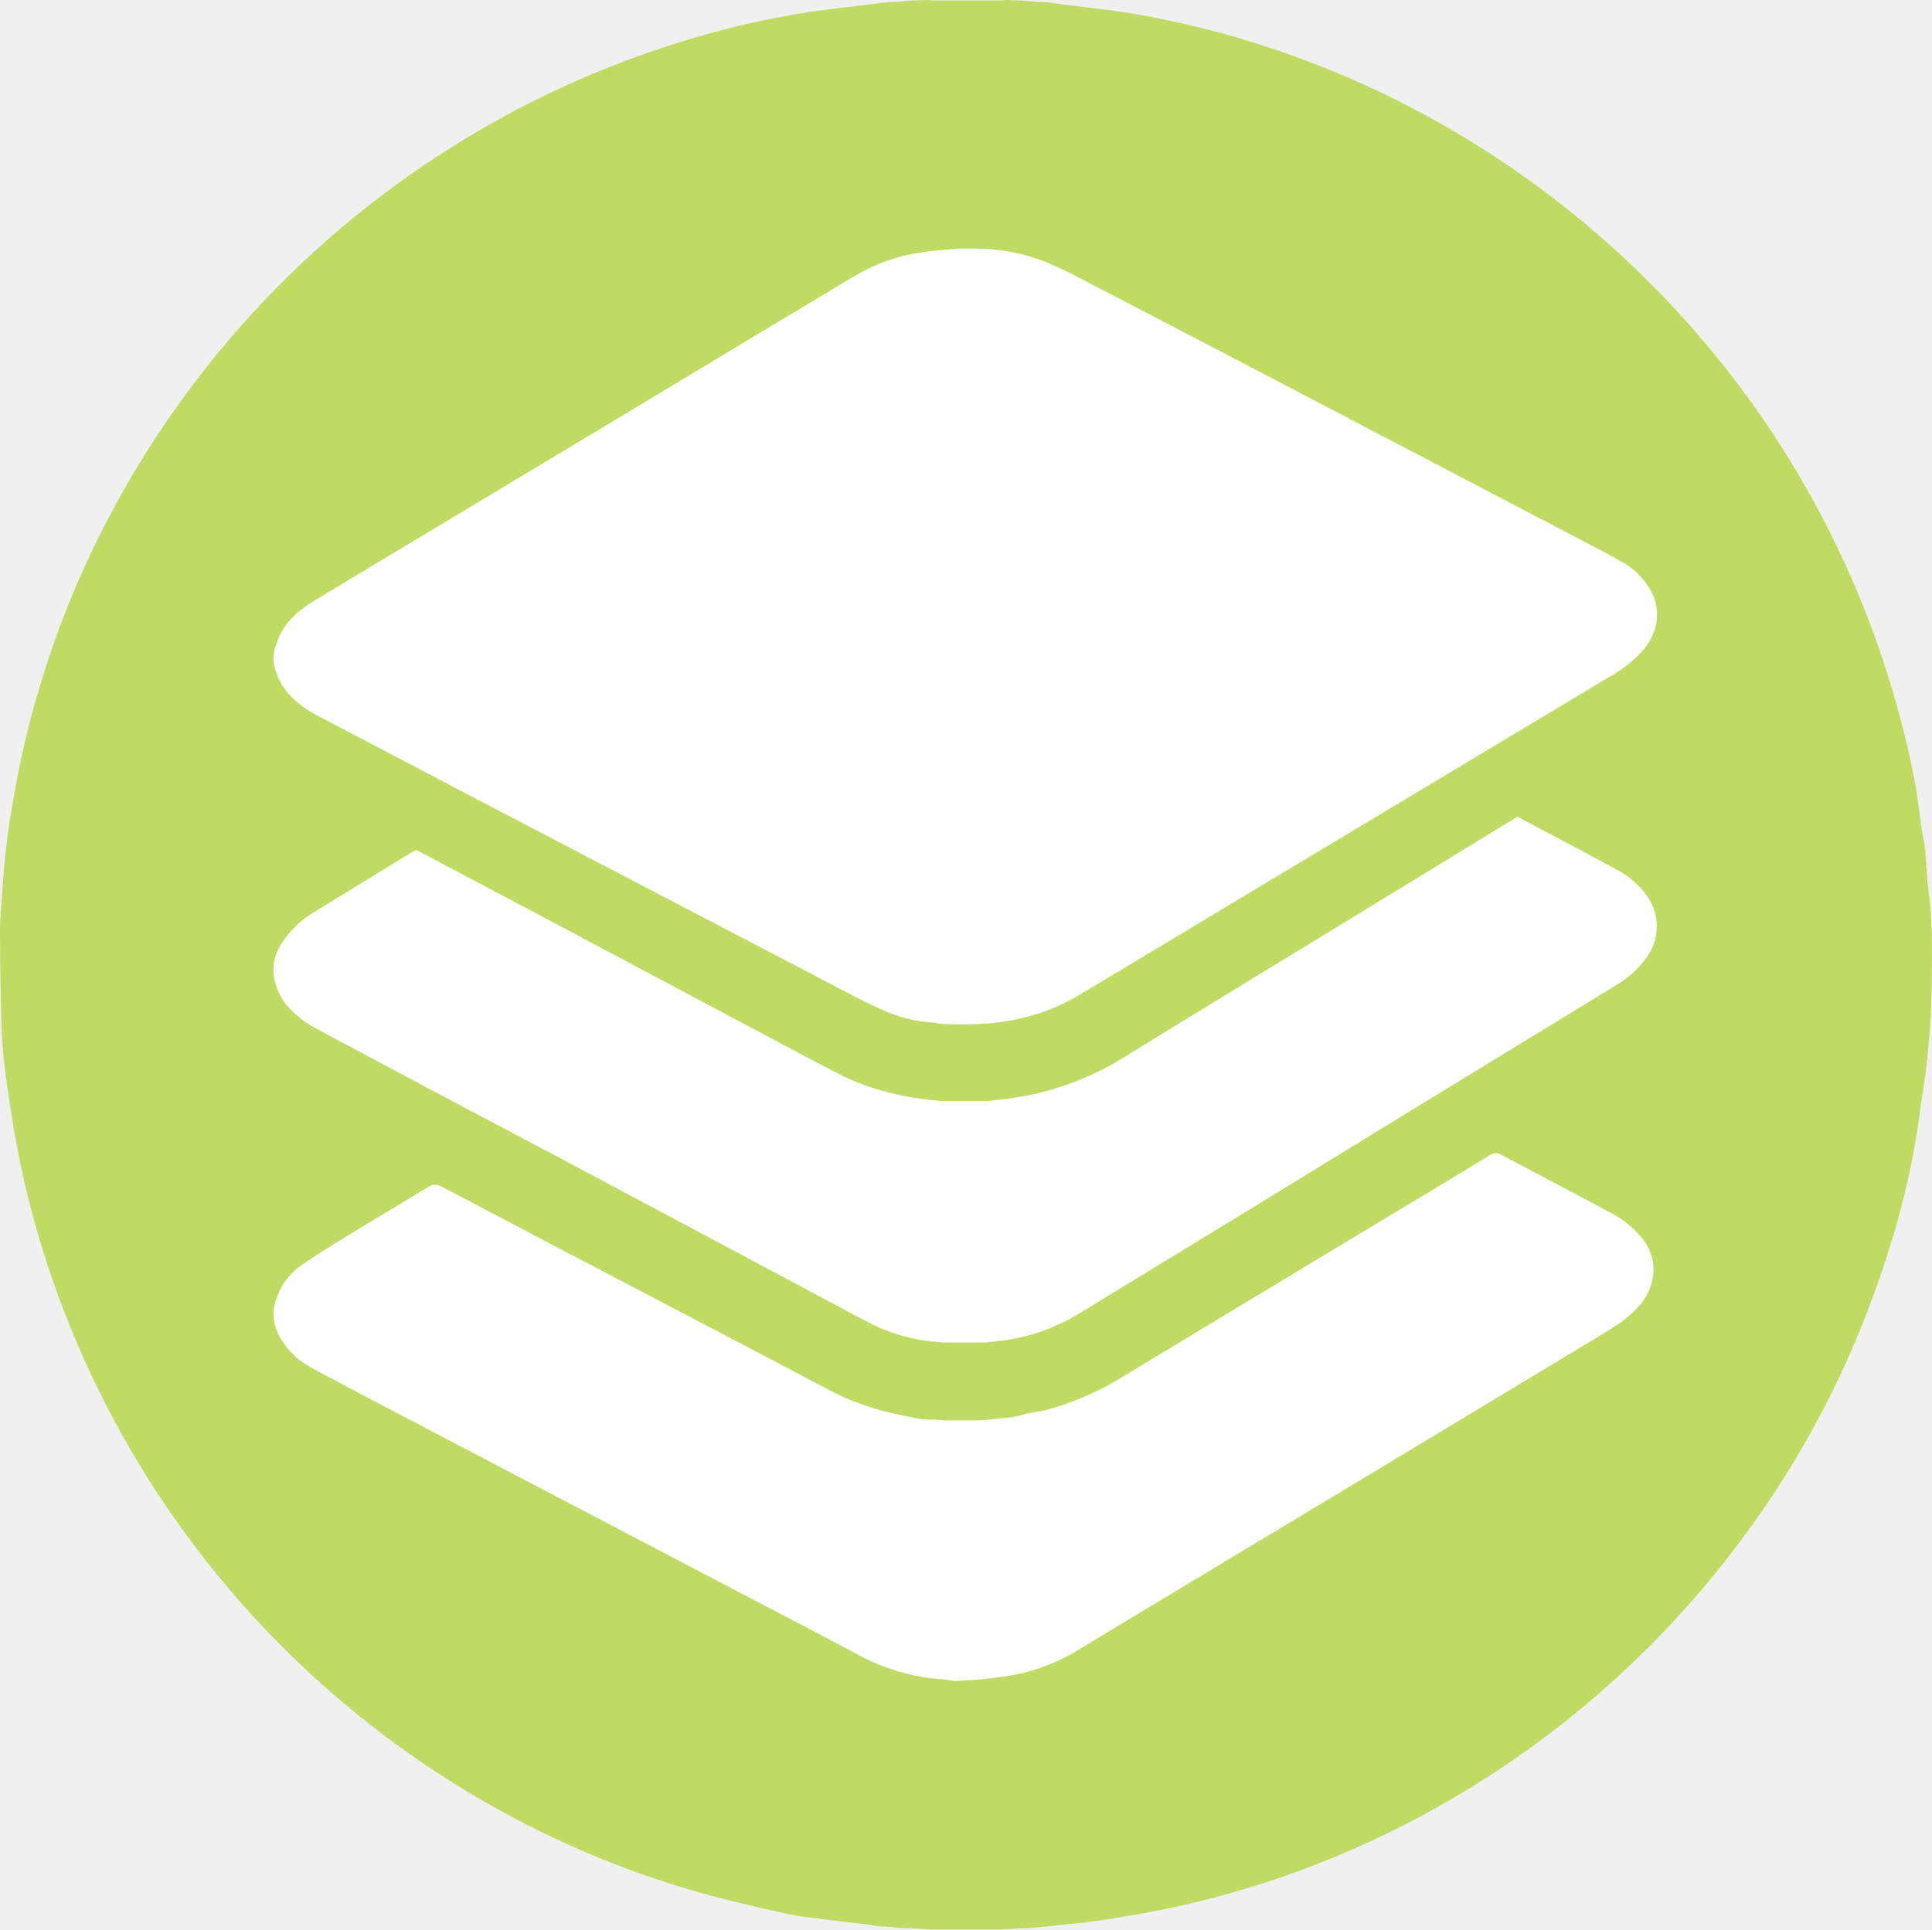
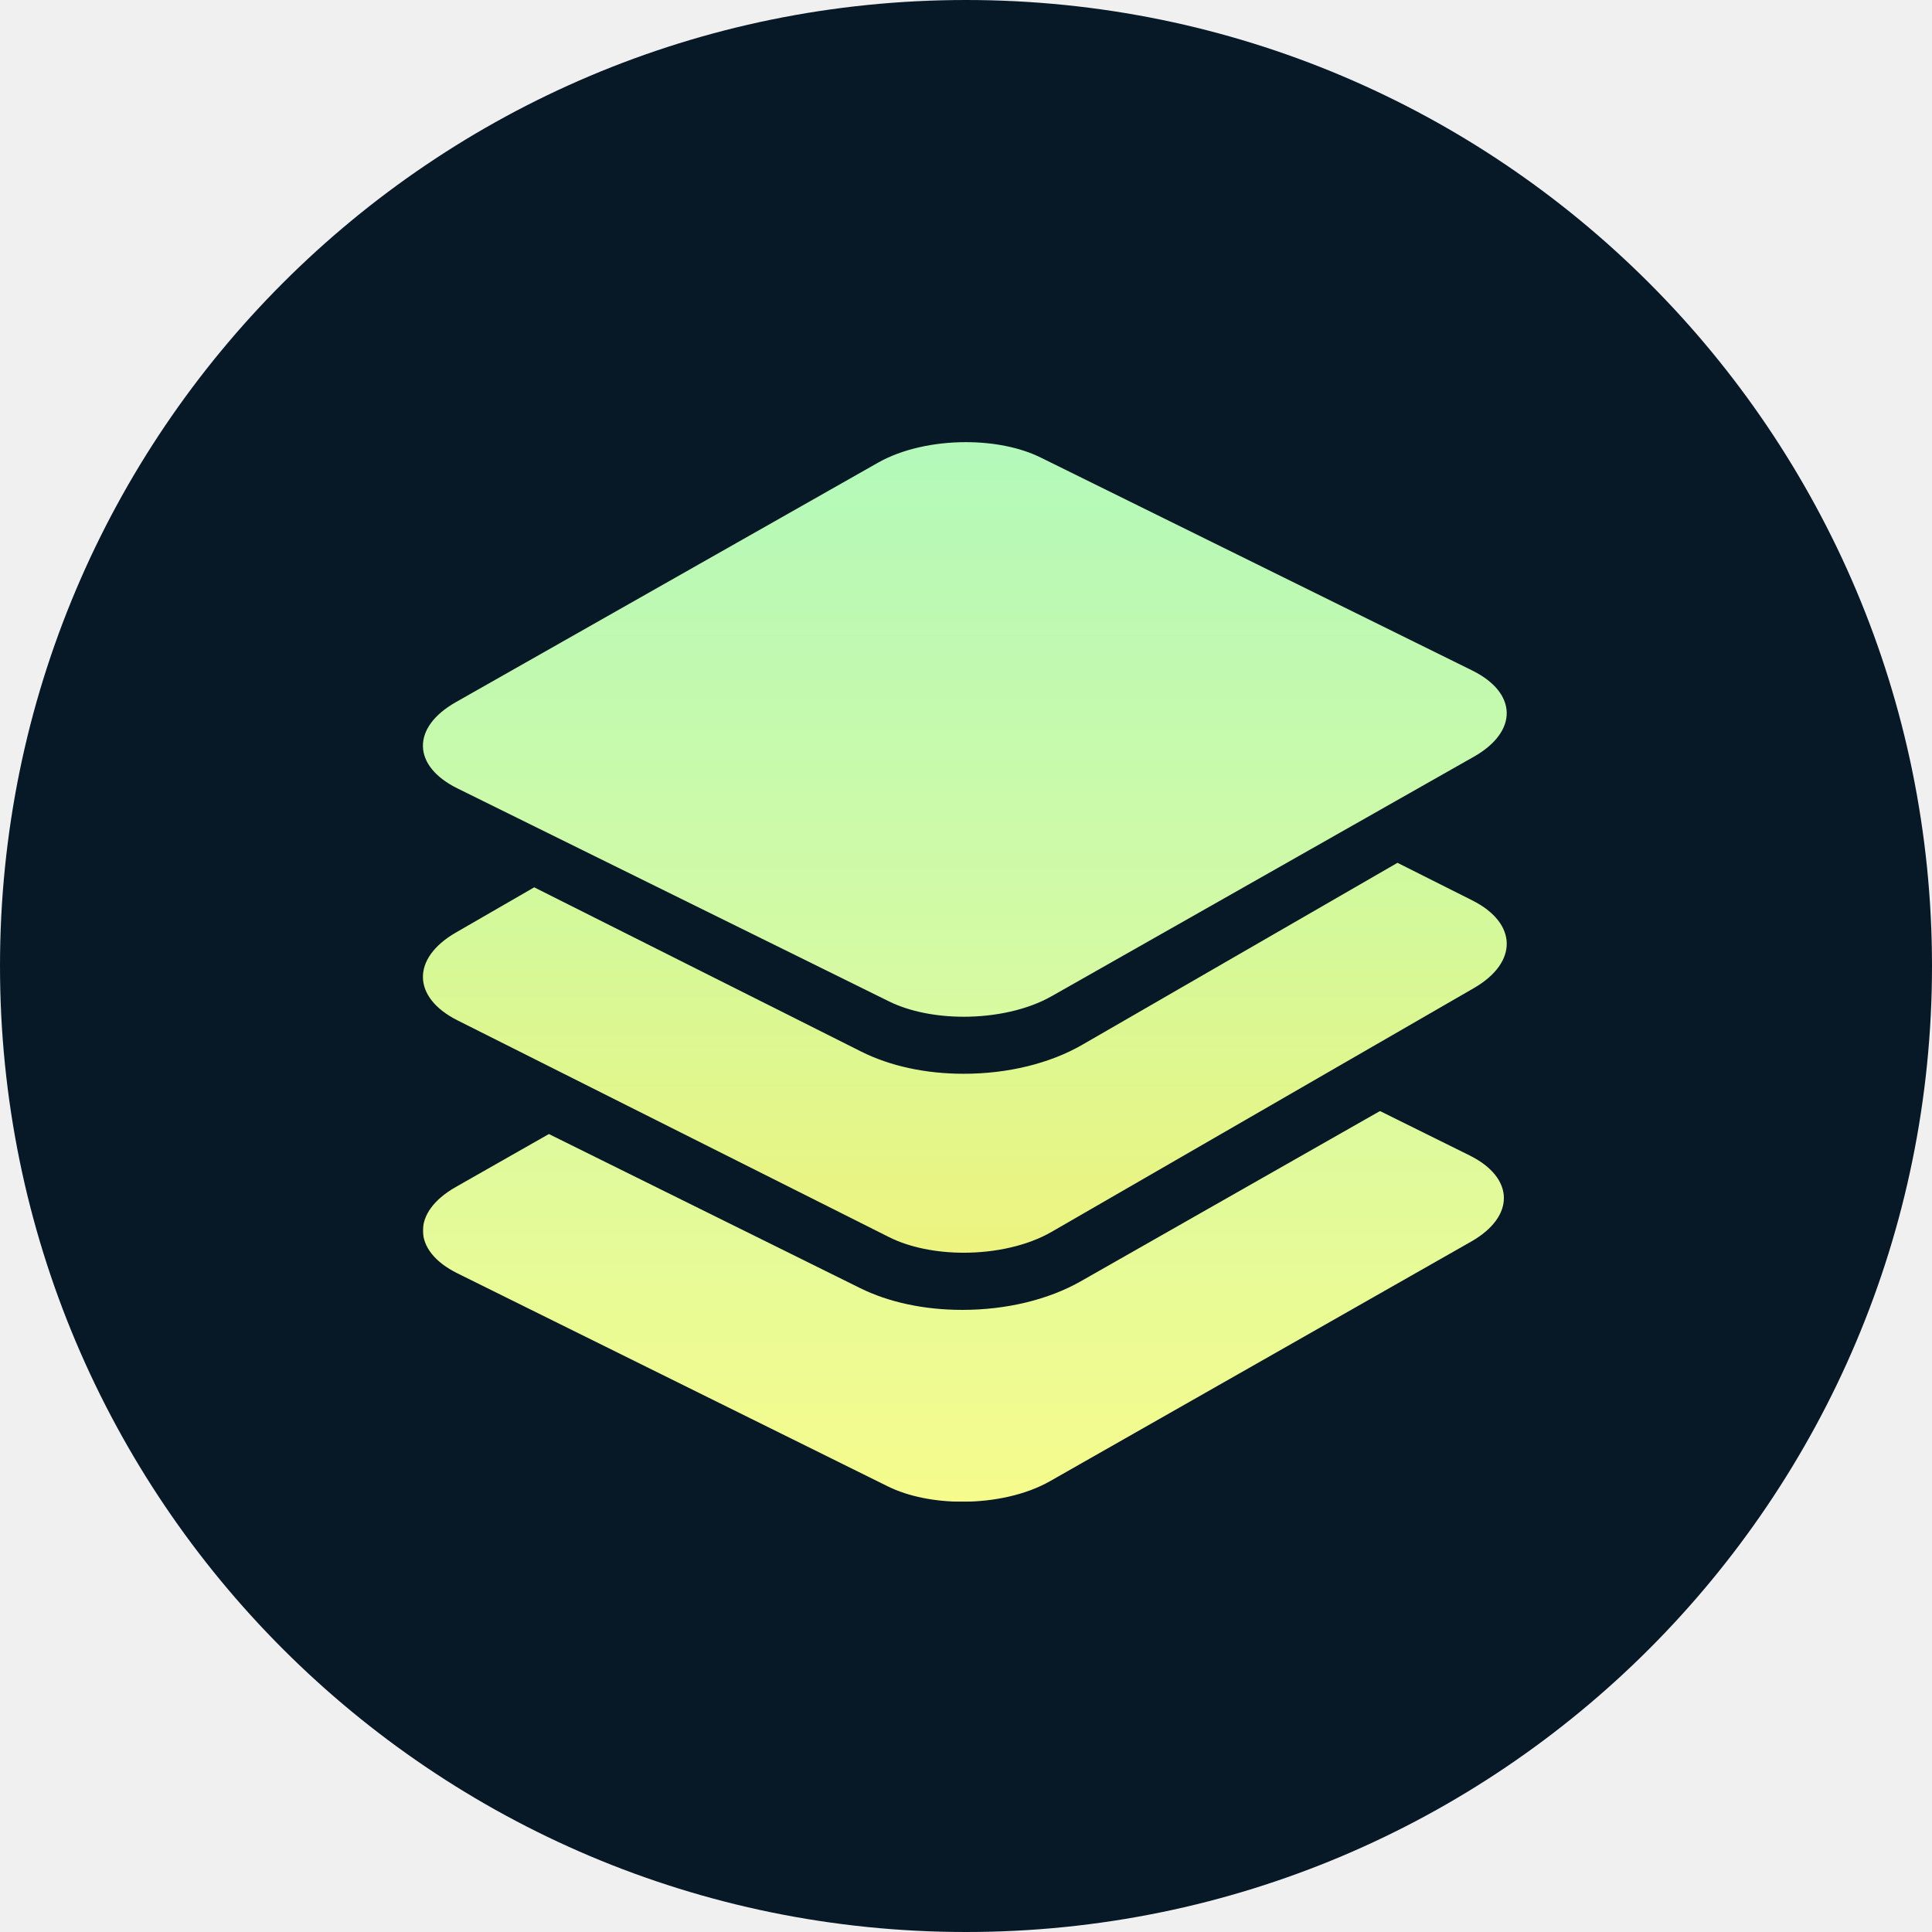
- <svg xmlns="http://www.w3.org/2000/svg" viewBox="0 0 562.82 562.24">
-   <circle cx="280.7" cy="281.12" r="267.43" fill="#fff" class="fg" />
-   <path fill="#c0db64" d="M253.25 560.84c-4.57-.55-9.14-1.07-13.7-1.65-3.09-.4-6.2-.69-9.23-1.33q-9.66-2.05-19.26-4.46a275 275 0 0 1-63.63-24.9 278.85 278.85 0 0 1-45.05-30.36A281.66 281.66 0 0 1 13.65 368a267 267 0 0 1-9.41-37.8c-.86-5-1.59-10-2.32-15a157.56 157.56 0 0 1-1.58-19.53C.17 287.53 0 279.38 0 271.24c0-4.46.58-8.92.79-13.38a216.51 216.51 0 0 1 2.93-23.93A262.73 262.73 0 0 1 11.9 199 274.05 274.05 0 0 1 30 154 283.25 283.25 0 0 1 140.23 37.63a280.46 280.46 0 0 1 56-24.75 253.65 253.65 0 0 1 39.49-9.38c5-.75 10.1-1.27 15.15-1.9l4.72-.6 2.49-.33 3.29-.16 3.43-.32L270 0l1.42.14h20.22l1.47-.14 5.24.18 3.41.32 3.31.17 2.48.33c4.09.52 8.17 1.12 12.27 1.53a197.8 197.8 0 0 1 19.94 3.3 267.32 267.32 0 0 1 41.94 12.3 279.66 279.66 0 0 1 59.22 31.19 285.79 285.79 0 0 1 31.76 25.46 281.07 281.07 0 0 1 85.08 152.66c.93 4.82 1.4 9.74 2.12 14.61.27 1.8.76 3.58.93 5.39.39 4 .48 8.12 1 12.15 1.39 10.73 1 21.51.8 32.27-.13 6.21-.76 12.42-1.38 18.61-.43 4.25-1.29 8.46-1.83 12.71-2.72 21.59-8.76 42.28-16.78 62.44a275.64 275.64 0 0 1-27.24 51.6A285.93 285.93 0 0 1 487.92 472a281 281 0 0 1-65.2 52.28 276.48 276.48 0 0 1-79.27 31.13c-7.21 1.62-14.51 2.84-21.81 4-5.8.88-11.67 1.33-17.5 2l-3.43.35-3.77.13-5.35.35h-20.52l-5.35-.35-3.77-.13-3.42-.35-2.81-.14Zm34.13-169.65.92-.14c1.43-.16 2.86-.26 4.28-.49a56.86 56.86 0 0 0 20.69-7.16q19.35-11.77 38.67-23.6Q382 341.43 412 323l58.9-36a28.08 28.08 0 0 0 8.77-8 15.29 15.29 0 0 0-.29-18.5 26.07 26.07 0 0 0-9-7.42c-6.73-3.67-13.52-7.24-20.29-10.85l-8-4.25-1.33.79-42.52 26c-23.72 14.5-47.5 28.91-71.15 43.52a84.89 84.89 0 0 1-36.9 12.24l-2.48.28H274l-3-.33a77 77 0 0 1-11.48-2 71.38 71.38 0 0 1-13.76-4.84c-4.71-2.37-9.37-4.83-14-7.31q-33.55-17.82-67.09-35.69l-34.27-18.15c-3-1.61-6.07-3.2-9.14-4.81-.54.28-1.05.5-1.52.79l-28.41 17.4a29.55 29.55 0 0 0-7.23 6.24c-2.79 3.31-4.77 7.05-4.41 11.5a17.09 17.09 0 0 0 4.89 10.44 29.38 29.38 0 0 0 7.65 5.72q21.66 11.58 43.36 23.1 13.23 7 26.48 14l62.4 33.25c9.38 5 18.73 10.06 28.15 15a51 51 0 0 0 21.24 5.94l.48.12Zm-14.95 22.42a25.13 25.13 0 0 1-4.07-.09c-3-.53-6.06-1.22-9.08-1.9a72.93 72.93 0 0 1-17.68-6.57l-21.42-11.29Q192.59 379.3 165 364.87q-18.15-9.51-36.27-19.07a3.63 3.63 0 0 0-4.14.14c-8.16 5-16.42 9.89-24.59 14.89-4.29 2.62-8.55 5.3-12.67 8.18a18.49 18.49 0 0 0-6.33 8.24 13 13 0 0 0 0 11.27 22.24 22.24 0 0 0 9.7 10c10.68 5.77 21.45 11.37 32.2 17q19.31 10.16 38.63 20.26L221 466.93c9.41 4.93 18.86 9.77 28.2 14.83a61.14 61.14 0 0 0 26.64 7.66 11 11 0 0 0 2.28.39c2.29-.07 4.57-.25 6.85-.39 2.75-.33 5.52-.57 8.26-1a55.26 55.26 0 0 0 19.75-7q15.3-9.24 30.59-18.44 29-17.42 57.92-34.84 32.34-19.49 64.67-39c3.9-2.36 7.79-4.71 10.91-8.14 6.25-6.89 6.22-15.53-.36-22.07a29.71 29.71 0 0 0-6.62-5.07c-10.88-5.9-21.89-11.58-32.82-17.41a3.08 3.08 0 0 0-3.5.3q-18.47 11.25-37 22.32l-69.13 41.73a83 83 0 0 1-22.94 10.06c-2.31.57-4.73.75-7 1.43-2.94.89-6 .92-8.94 1.29l-3.38.3h-10.52Zm6.72-341.17c-3.72.37-7.49.55-11.17 1.17a52.26 52.26 0 0 0-18.44 6.47Q219.72 97.92 190 115.87l-57.31 34.45c-13.83 8.31-27.69 16.57-41.5 24.93-4.37 2.65-8.08 6-10.11 10.88-1 2.44-1.84 5-1.21 7.67a18.37 18.37 0 0 0 4.13 8.28 28.71 28.71 0 0 0 8.32 6.36q23.55 12.38 47.13 24.71 20.49 10.72 41 21.42l56.94 29.73c6.16 3.21 12.26 6.56 18.57 9.47a42.21 42.21 0 0 0 16.46 4.23l.54.15a6 6 0 0 0 .94.17c7.9.36 15.75.28 23.52-1.62a56.42 56.42 0 0 0 15.8-6.08q26-15.57 52-31.22l103.33-62a40.73 40.73 0 0 0 9.66-7.41c4.75-5.29 5.83-11.7 2.9-17.48a21.69 21.69 0 0 0-9-9c-4.37-2.48-8.86-4.77-13.31-7.11q-20.06-10.52-40.13-21l-65-34Q333.75 91 313.89 80.68a106 106 0 0 0-10.2-4.74 57.08 57.08 0 0 0-19.7-3.5Z" class="bg" />
+ <svg xmlns="http://www.w3.org/2000/svg" fill="none" viewBox="0 0 201 201">
+   <rect width="201" height="201" fill="#071927" rx="100.5" class="bg" />
+   <mask id="a" width="113" height="42" x="44" y="115" maskUnits="userSpaceOnUse" style="mask-type:alpha">
+     <path class="fg" fill="#fff" d="M44 115.59h112.459v40.645H44V115.59Z" />
+   </mask>
+   <g mask="url(#a)">
+     <path class="fg" fill="url(#b)" fill-rule="evenodd" d="M100.121 136.277c-3.963 0-7.645-.786-10.651-2.274l-32.366-16.021-9.698 5.518c-4.61 2.622-4.529 6.641.18 8.972l44.765 22.159c2.174 1.076 4.954 1.605 7.771 1.605 3.289 0 6.626-.72 9.11-2.133l43.823-24.932c4.61-2.623 4.529-6.643-.18-8.972l-9.306-4.609-31.136 17.715c-3.37 1.916-7.742 2.972-12.311 2.972Z" clip-rule="evenodd" />
+   </g>
+   <path class="fg" fill="url(#c)" fill-rule="evenodd" d="m153.162 93.669-7.771-3.904-18.096 10.446-3.107 1.793-3.105 1.793-8.471 4.89c-3.378 1.952-7.763 3.025-12.343 3.025-3.973 0-7.665-.8-10.679-2.312l-9.705-4.876-3.212-1.612-3.212-1.613-17.883-8.984-8.162 4.712c-4.622 2.669-4.543 6.756.179 9.128l9.333 4.687 3.212 1.613 3.211 1.614 29.128 14.63c2.178 1.093 4.967 1.631 7.791 1.631 3.296 0 6.644-.732 9.132-2.169l28.005-16.166 3.107-1.793 3.105-1.792 9.724-5.614c4.622-2.667 4.541-6.756-.18-9.127Z" clip-rule="evenodd" />
+   <path class="fg" fill="url(#d)" fill-rule="evenodd" d="m153.162 69.754-44.885-22.15C106.099 46.528 103.312 46 100.486 46c-3.296 0-6.643.72-9.132 2.132L47.415 73.056c-4.622 2.621-4.543 6.637.179 8.968l7.771 3.836 3.212 1.585 3.212 1.585 17.883 8.826 3.212 1.584 3.212 1.586 6.381 3.151c2.178 1.074 4.967 1.602 7.791 1.602 3.296 0 6.644-.72 9.132-2.132l5.258-2.982 3.106-1.762 3.106-1.762 18.095-10.264 3.107-1.762 3.105-1.762 8.164-4.63c4.622-2.621 4.541-6.639-.18-8.969Z" clip-rule="evenodd" />
+   <defs>
+     <linearGradient id="b" x1="100.23" x2="100.23" y1="49.544" y2="156.236" gradientUnits="userSpaceOnUse">
+       <stop stop-color="#B3F9BA" />
+       <stop offset="1" stop-color="#F6FB8C" />
+     </linearGradient>
+     <linearGradient id="c" x1="100.378" x2="100.378" y1="49.626" y2="153.781" gradientUnits="userSpaceOnUse">
+       <stop stop-color="#B1FFBF" />
+       <stop offset="1" stop-color="#FFF16D" />
+     </linearGradient>
+     <linearGradient id="d" x1="100.378" x2="100.378" y1="46" y2="154.083" gradientUnits="userSpaceOnUse">
+       <stop stop-color="#B3F9BA" />
+       <stop offset="1" stop-color="#F6FB8C" />
+     </linearGradient>
+   </defs>
</svg>
